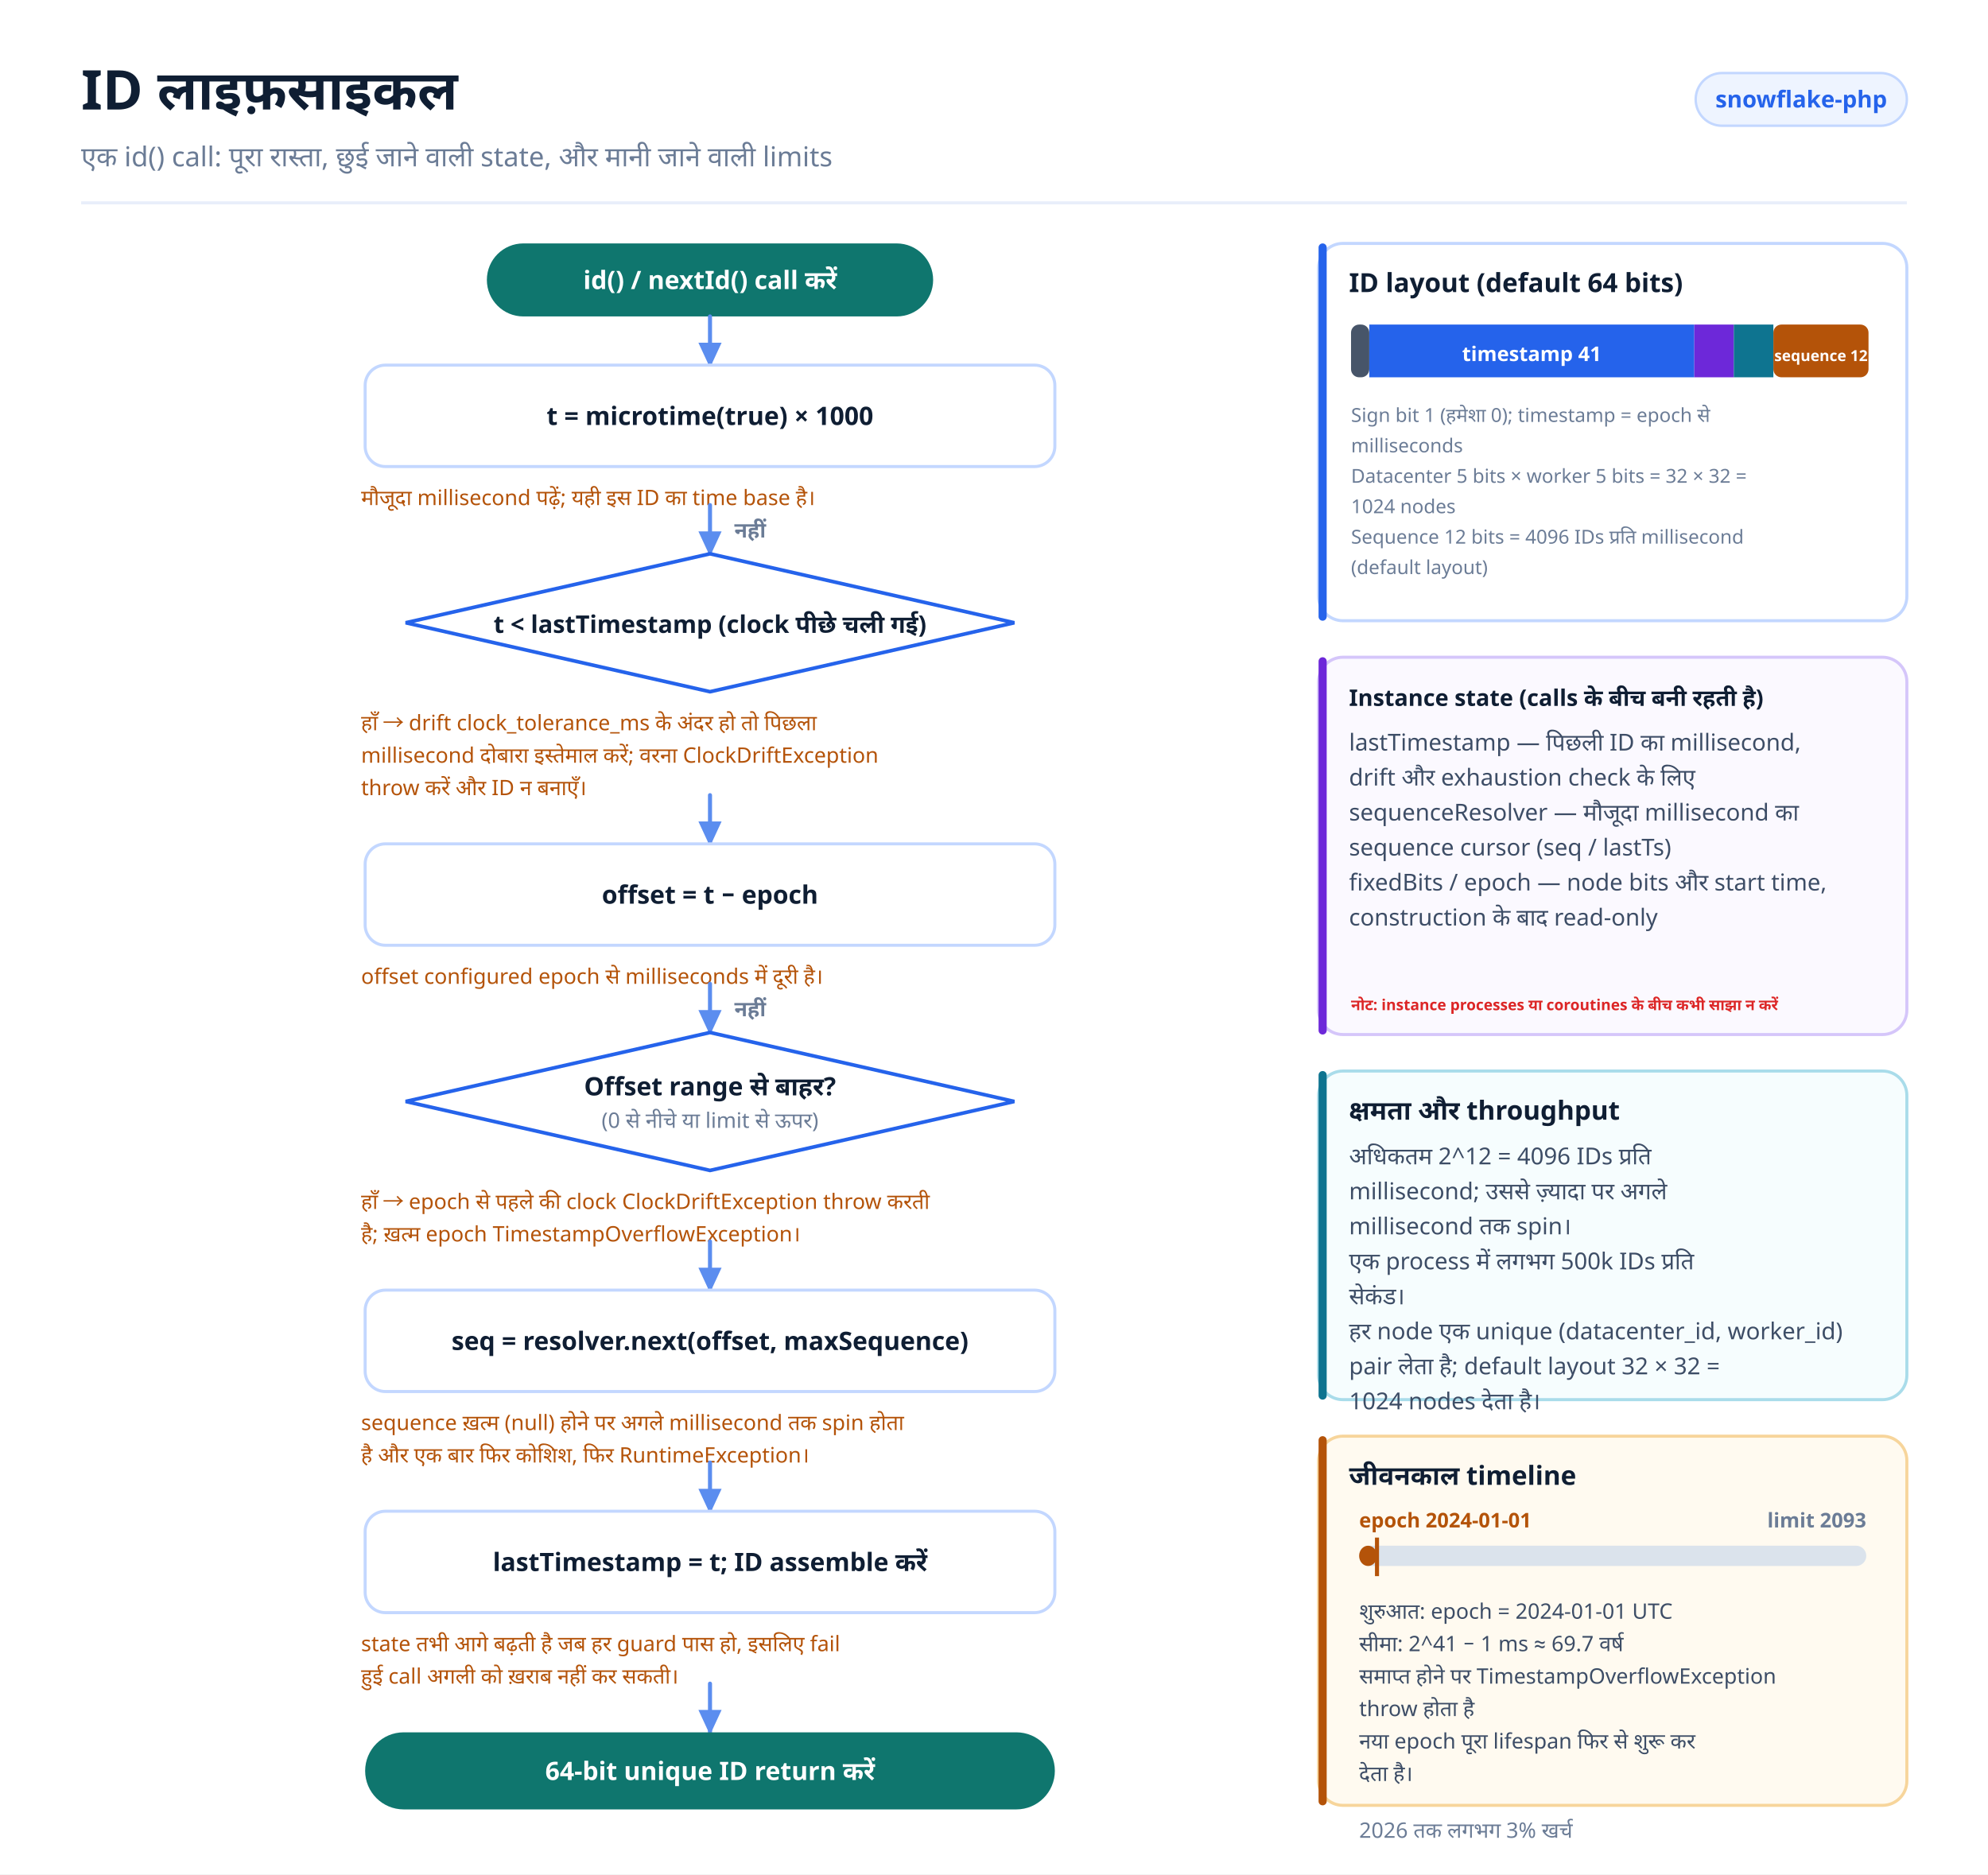
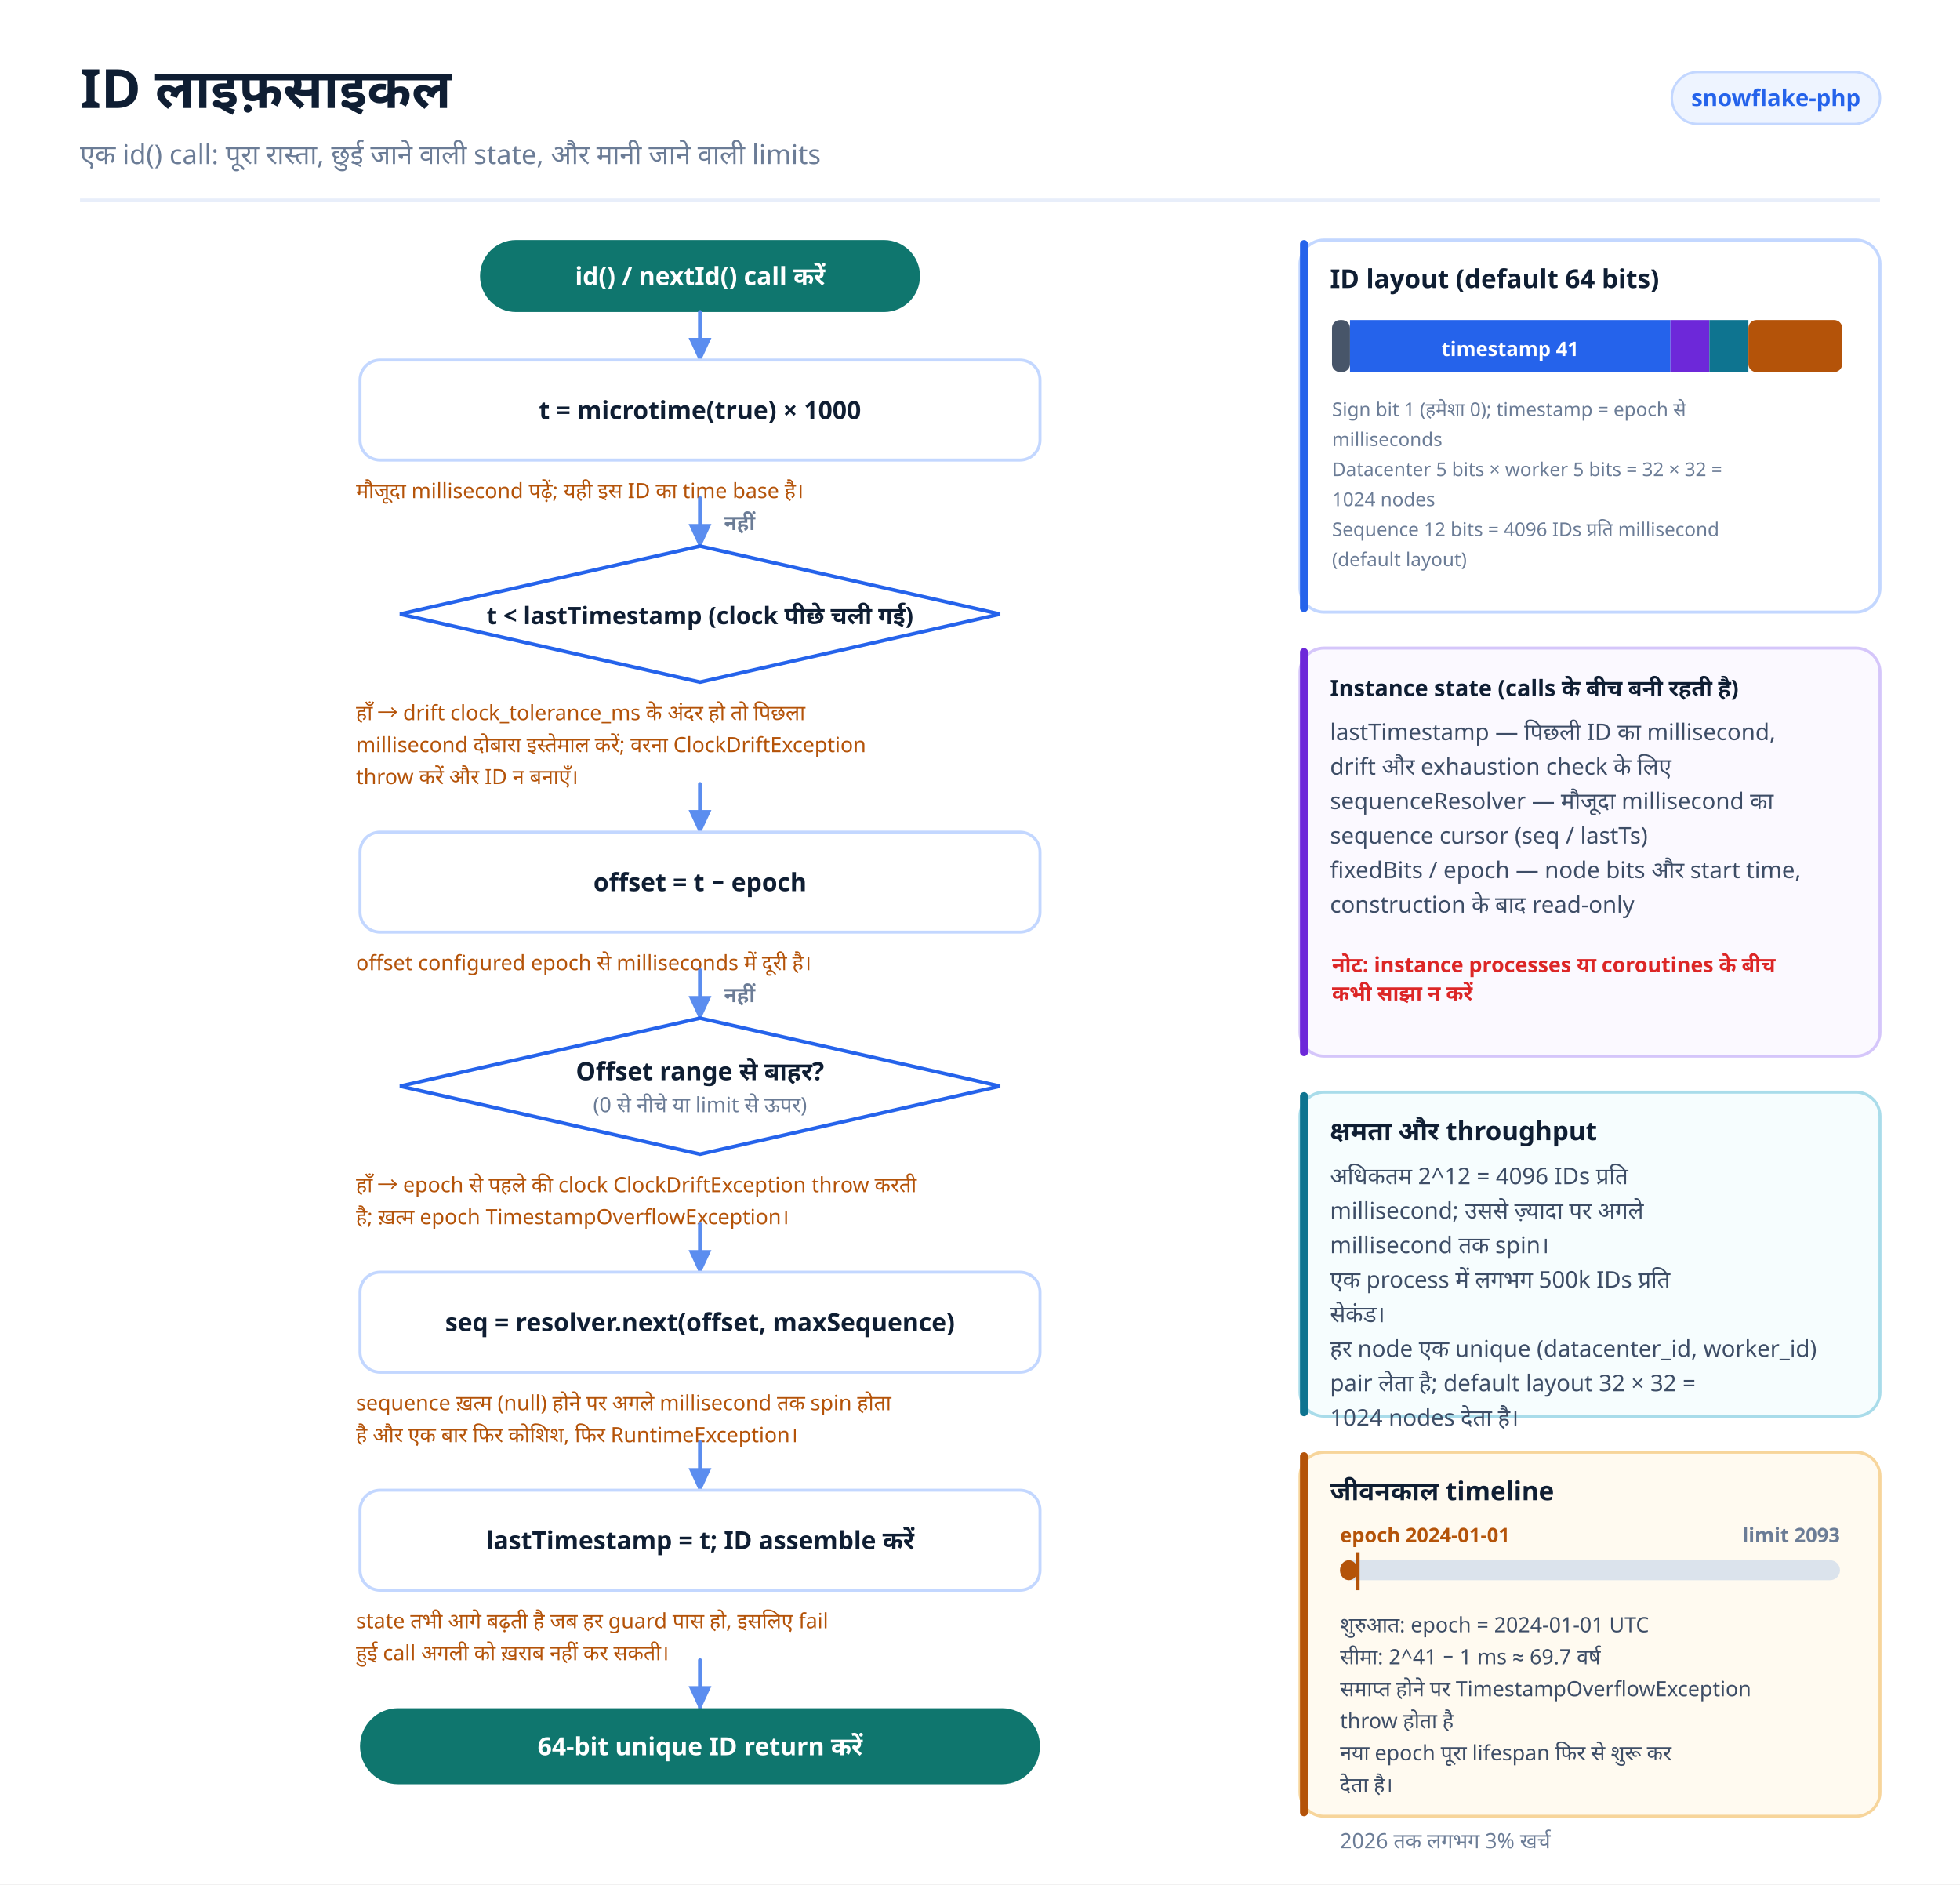
- <svg xmlns="http://www.w3.org/2000/svg" viewBox="0 0 980 924" width="980" height="924" role="img" font-family="-apple-system, BlinkMacSystemFont, 'Segoe UI', 'Noto Sans', 'PingFang SC', 'Hiragino Sans', 'Yu Gothic', 'Malgun Gothic', Roboto, 'Noto Sans CJK SC', 'Source Han Sans SC', 'Microsoft YaHei', 'Kohinoor Devanagari', 'Devanagari Sangam MN', 'Nirmala UI', 'Noto Sans Devanagari', 'Bangla MN', 'Bangla Sangam MN', 'Noto Sans Bengali', 'Geeza Pro', 'Noto Sans Arabic', Arial, sans-serif">
+ <svg xmlns="http://www.w3.org/2000/svg" viewBox="0 0 980 942" width="980" height="942" role="img" font-family="-apple-system, BlinkMacSystemFont, 'Segoe UI', 'Noto Sans', 'PingFang SC', 'Hiragino Sans', 'Yu Gothic', 'Malgun Gothic', Roboto, 'Noto Sans CJK SC', 'Source Han Sans SC', 'Microsoft YaHei', 'Kohinoor Devanagari', 'Devanagari Sangam MN', 'Nirmala UI', 'Noto Sans Devanagari', 'Bangla MN', 'Bangla Sangam MN', 'Noto Sans Bengali', 'Geeza Pro', 'Noto Sans Arabic', Arial, sans-serif">
  <defs>
    <marker id="mk-5b8def" viewBox="0 0 10 10" refX="8.5" refY="5" markerWidth="6.5" markerHeight="6.5" orient="auto">
      <path d="M0,0.6 L9.5,5 L0,9.4 z" fill="#5b8def" />
    </marker>
  </defs>
-   <rect width="980" height="924" fill="#ffffff" />
+   <rect width="980" height="942" fill="#ffffff" />
  <text x="40" y="54" font-size="27.0" fill="#0f1e33" font-weight="700">ID लाइफ़साइकल</text>
  <text x="40" y="82" font-size="13.5" fill="#6b7c96" font-weight="400">एक id() call: पूरा रास्ता, छुई जाने वाली state, और मानी जाने वाली limits</text>
  <line x1="40.0" y1="100.0" x2="940.0" y2="100.0" stroke="#e8eefa" stroke-width="1.5" stroke-linecap="butt" />
  <rect x="835.9" y="36.0" width="104.1" height="26.0" rx="13" fill="#eef4ff" stroke="#c3d7ff" stroke-width="1.2" />
  <text x="887.937" y="53" font-size="11.5" fill="#2563eb" font-weight="600" text-anchor="middle">snowflake-php</text>
  <rect x="650.0" y="120.0" width="290.0" height="186.0" rx="12" fill="#fff" stroke="#c3d7ff" stroke-width="1.5" />
  <rect x="650.0" y="120.0" width="4.0" height="186.0" rx="2" fill="#2563eb" />
  <text x="665" y="144" font-size="13.0" fill="#0f1e33" font-weight="700">ID layout (default 64 bits)</text>
  <rect x="666.0" y="160.0" width="9.0" height="26.0" rx="4" fill="#475569" />
  <rect x="675.0" y="160.0" width="160.2" height="26.0" rx="0" fill="#2563eb" />
  <text x="755.078" y="178" font-size="10.0" fill="#fff" font-weight="600" text-anchor="middle">timestamp 41</text>
  <rect x="835.2" y="160.0" width="19.5" height="26.0" rx="0" fill="#6d28d9" />
  <rect x="854.7" y="160.0" width="19.5" height="26.0" rx="0" fill="#0e7490" />
  <rect x="874.2" y="160.0" width="46.9" height="26.0" rx="4" fill="#b45309" />
-   <text x="897.656" y="178" font-size="7.5" fill="#fff" font-weight="600" text-anchor="middle">sequence 12</text>
  <text x="666" y="208" font-size="9.5" fill="#6b7c96" font-weight="400">Sign bit 1 (हमेशा 0); timestamp = epoch से</text>
  <text x="666" y="223" font-size="9.5" fill="#6b7c96" font-weight="400">milliseconds</text>
  <text x="666" y="238" font-size="9.5" fill="#6b7c96" font-weight="400">Datacenter 5 bits × worker 5 bits = 32 × 32 =</text>
  <text x="666" y="253" font-size="9.5" fill="#6b7c96" font-weight="400">1024 nodes</text>
  <text x="666" y="268" font-size="9.5" fill="#6b7c96" font-weight="400">Sequence 12 bits = 4096 IDs प्रति millisecond</text>
  <text x="666" y="283" font-size="9.5" fill="#6b7c96" font-weight="400">(default layout)</text>
-   <rect x="650.0" y="324.0" width="290.0" height="186.0" rx="12" fill="#fbf9ff" stroke="#d5c6fa" stroke-width="1.5" />
-   <rect x="650.0" y="324.0" width="4.0" height="186.0" rx="2" fill="#6d28d9" />
+   <rect x="650.0" y="324.0" width="290.0" height="204.0" rx="12" fill="#fbf9ff" stroke="#d5c6fa" stroke-width="1.5" />
+   <rect x="650.0" y="324.0" width="4.0" height="204.0" rx="2" fill="#6d28d9" />
  <text x="665" y="348" font-size="11.3" fill="#0f1e33" font-weight="700">Instance state (calls के बीच बनी रहती है)</text>
  <text x="665" y="370.0" font-size="11.5" fill="#3d4d66" font-weight="400">lastTimestamp — पिछली ID का millisecond,</text>
  <text x="665" y="387.25" font-size="11.5" fill="#3d4d66" font-weight="400">drift और exhaustion check के लिए</text>
  <text x="665" y="404.5" font-size="11.5" fill="#3d4d66" font-weight="400">sequenceResolver — मौजूदा millisecond का</text>
  <text x="665" y="421.75" font-size="11.5" fill="#3d4d66" font-weight="400">sequence cursor (seq / lastTs)</text>
  <text x="665" y="439.0" font-size="11.5" fill="#3d4d66" font-weight="400">fixedBits / epoch — node bits और start time,</text>
  <text x="665" y="456.25" font-size="11.5" fill="#3d4d66" font-weight="400">construction के बाद read-only</text>
-   <text x="666" y="498" font-size="7.5" fill="#dc2626" font-weight="600">नोट: instance processes या coroutines के बीच कभी साझा न करें</text>
-   <rect x="650.0" y="528.0" width="290.0" height="162.0" rx="12" fill="#f6fdfe" stroke="#a9dcea" stroke-width="1.5" />
-   <rect x="650.0" y="528.0" width="4.0" height="162.0" rx="2" fill="#0e7490" />
-   <text x="665" y="552" font-size="13.0" fill="#0f1e33" font-weight="700">क्षमता और throughput</text>
-   <text x="665" y="574.0" font-size="11.5" fill="#3d4d66" font-weight="400">अधिकतम 2^12 = 4096 IDs प्रति</text>
-   <text x="665" y="591.25" font-size="11.5" fill="#3d4d66" font-weight="400">millisecond; उससे ज़्यादा पर अगले</text>
-   <text x="665" y="608.5" font-size="11.5" fill="#3d4d66" font-weight="400">millisecond तक spin।</text>
-   <text x="665" y="625.75" font-size="11.5" fill="#3d4d66" font-weight="400">एक process में लगभग 500k IDs प्रति</text>
-   <text x="665" y="643.0" font-size="11.5" fill="#3d4d66" font-weight="400">सेकंड।</text>
-   <text x="665" y="660.25" font-size="11.5" fill="#3d4d66" font-weight="400">हर node एक unique (datacenter_id, worker_id)</text>
-   <text x="665" y="677.5" font-size="11.5" fill="#3d4d66" font-weight="400">pair लेता है; default layout 32 × 32 =</text>
-   <text x="665" y="694.75" font-size="11.5" fill="#3d4d66" font-weight="400">1024 nodes देता है।</text>
-   <rect x="650.0" y="708.0" width="290.0" height="182.0" rx="12" fill="#fffaf0" stroke="#f7d59b" stroke-width="1.5" />
-   <rect x="650.0" y="708.0" width="4.0" height="182.0" rx="2" fill="#b45309" />
-   <text x="665" y="732" font-size="13.0" fill="#0f1e33" font-weight="700">जीवनकाल timeline</text>
-   <rect x="670.0" y="762.0" width="250.0" height="10.0" rx="5" fill="#dbe3ec" />
-   <rect x="670.0" y="762.0" width="8.8" height="10.0" rx="5" fill="#b45309" />
-   <line x1="678.8" y1="758.0" x2="678.8" y2="777.0" stroke="#b45309" stroke-width="2" stroke-linecap="butt" />
-   <text x="670" y="753" font-size="10.0" fill="#b45309" font-weight="600">epoch 2024-01-01</text>
-   <text x="920" y="753" font-size="10.0" fill="#6b7c96" font-weight="600" text-anchor="end">limit 2093</text>
-   <text x="670" y="798" font-size="10.5" fill="#3d4d66" font-weight="400">शुरुआत: epoch = 2024-01-01 UTC</text>
-   <text x="670" y="814" font-size="10.5" fill="#3d4d66" font-weight="400">सीमा: 2^41 − 1 ms ≈ 69.7 वर्ष</text>
-   <text x="670" y="830" font-size="10.5" fill="#3d4d66" font-weight="400">समाप्त होने पर TimestampOverflowException</text>
-   <text x="670" y="846" font-size="10.5" fill="#3d4d66" font-weight="400">throw होता है</text>
-   <text x="670" y="862" font-size="10.5" fill="#3d4d66" font-weight="400">नया epoch पूरा lifespan फिर से शुरू कर</text>
-   <text x="670" y="878" font-size="10.5" fill="#3d4d66" font-weight="400">देता है।</text>
-   <text x="670" y="906" font-size="10.5" fill="#3d4d66" text-anchor="start">
+   <text x="666" y="486.0" font-size="10.5" fill="#dc2626" font-weight="600">नोट: instance processes या coroutines के बीच</text>
+   <text x="666" y="500.175" font-size="10.5" fill="#dc2626" font-weight="600">कभी साझा न करें</text>
+   <rect x="650.0" y="546.0" width="290.0" height="162.0" rx="12" fill="#f6fdfe" stroke="#a9dcea" stroke-width="1.5" />
+   <rect x="650.0" y="546.0" width="4.0" height="162.0" rx="2" fill="#0e7490" />
+   <text x="665" y="570" font-size="13.0" fill="#0f1e33" font-weight="700">क्षमता और throughput</text>
+   <text x="665" y="592.0" font-size="11.5" fill="#3d4d66" font-weight="400">अधिकतम 2^12 = 4096 IDs प्रति</text>
+   <text x="665" y="609.25" font-size="11.5" fill="#3d4d66" font-weight="400">millisecond; उससे ज़्यादा पर अगले</text>
+   <text x="665" y="626.5" font-size="11.5" fill="#3d4d66" font-weight="400">millisecond तक spin।</text>
+   <text x="665" y="643.75" font-size="11.5" fill="#3d4d66" font-weight="400">एक process में लगभग 500k IDs प्रति</text>
+   <text x="665" y="661.0" font-size="11.5" fill="#3d4d66" font-weight="400">सेकंड।</text>
+   <text x="665" y="678.25" font-size="11.5" fill="#3d4d66" font-weight="400">हर node एक unique (datacenter_id, worker_id)</text>
+   <text x="665" y="695.5" font-size="11.5" fill="#3d4d66" font-weight="400">pair लेता है; default layout 32 × 32 =</text>
+   <text x="665" y="712.75" font-size="11.5" fill="#3d4d66" font-weight="400">1024 nodes देता है।</text>
+   <rect x="650.0" y="726.0" width="290.0" height="182.0" rx="12" fill="#fffaf0" stroke="#f7d59b" stroke-width="1.5" />
+   <rect x="650.0" y="726.0" width="4.0" height="182.0" rx="2" fill="#b45309" />
+   <text x="665" y="750" font-size="13.0" fill="#0f1e33" font-weight="700">जीवनकाल timeline</text>
+   <rect x="670.0" y="780.0" width="250.0" height="10.0" rx="5" fill="#dbe3ec" />
+   <rect x="670.0" y="780.0" width="8.8" height="10.0" rx="5" fill="#b45309" />
+   <line x1="678.8" y1="776.0" x2="678.8" y2="795.0" stroke="#b45309" stroke-width="2" stroke-linecap="butt" />
+   <text x="670" y="771" font-size="10.0" fill="#b45309" font-weight="600">epoch 2024-01-01</text>
+   <text x="920" y="771" font-size="10.0" fill="#6b7c96" font-weight="600" text-anchor="end">limit 2093</text>
+   <text x="670" y="816" font-size="10.5" fill="#3d4d66" font-weight="400">शुरुआत: epoch = 2024-01-01 UTC</text>
+   <text x="670" y="832" font-size="10.5" fill="#3d4d66" font-weight="400">सीमा: 2^41 − 1 ms ≈ 69.7 वर्ष</text>
+   <text x="670" y="848" font-size="10.5" fill="#3d4d66" font-weight="400">समाप्त होने पर TimestampOverflowException</text>
+   <text x="670" y="864" font-size="10.5" fill="#3d4d66" font-weight="400">throw होता है</text>
+   <text x="670" y="880" font-size="10.5" fill="#3d4d66" font-weight="400">नया epoch पूरा lifespan फिर से शुरू कर</text>
+   <text x="670" y="896" font-size="10.5" fill="#3d4d66" font-weight="400">देता है।</text>
+   <text x="670" y="924" font-size="10.5" fill="#3d4d66" text-anchor="start">
    <tspan fill="#6b7c96" font-weight="400">2026 तक लगभग 3% खर्च</tspan>
  </text>
  <rect x="240.0" y="120.0" width="220.0" height="36.0" rx="18.0" fill="#0f766e" />
  <text x="350.0" y="142.5" font-size="12.5" fill="#fff" font-weight="600" text-anchor="middle">id() / nextId() call करें</text>
  <path d="M350.0,156.0 L350.0,180.0" fill="none" stroke="#5b8def" stroke-width="2" stroke-linecap="round" marker-end="url(#mk-5b8def)" />
  <rect x="180.0" y="180.0" width="340.0" height="50.0" rx="10" fill="#fff" stroke="#c3d7ff" stroke-width="1.5" />
  <text x="350" y="209.5" font-size="12.5" fill="#0f1e33" font-weight="600" text-anchor="middle">t = microtime(true) × 1000</text>
  <text x="178" y="249" font-size="10.5" fill="#b45309" font-weight="400">मौजूदा millisecond पढ़ें; यही इस ID का time base है।</text>
  <path d="M350.0,249.0 L350.0,273.0" fill="none" stroke="#5b8def" stroke-width="2" stroke-linecap="round" marker-end="url(#mk-5b8def)" />
  <text x="362" y="265.0" font-size="10.5" fill="#6b7c96" font-weight="600">नहीं</text>
  <polygon points="350,273.0 500.0,307.0 350,341.0 200.0,307.0" fill="#fff" stroke="#2563eb" stroke-width="1.8" />
  <text x="350" y="312.0" font-size="12.0" fill="#0f1e33" font-weight="600" text-anchor="middle">t &lt; lastTimestamp (clock पीछे चली गई)</text>
  <text x="178" y="360" font-size="10.5" fill="#b45309" font-weight="400">हाँ → drift clock_tolerance_ms के अंदर हो तो पिछला</text>
  <text x="178" y="376" font-size="10.5" fill="#b45309" font-weight="400">millisecond दोबारा इस्तेमाल करें; वरना ClockDriftException</text>
  <text x="178" y="392" font-size="10.5" fill="#b45309" font-weight="400">throw करें और ID न बनाएँ।</text>
  <path d="M350.0,392.0 L350.0,416.0" fill="none" stroke="#5b8def" stroke-width="2" stroke-linecap="round" marker-end="url(#mk-5b8def)" />
  <rect x="180.0" y="416.0" width="340.0" height="50.0" rx="10" fill="#fff" stroke="#c3d7ff" stroke-width="1.5" />
  <text x="350" y="445.5" font-size="12.5" fill="#0f1e33" font-weight="600" text-anchor="middle">offset = t − epoch</text>
  <text x="178" y="485" font-size="10.5" fill="#b45309" font-weight="400">offset configured epoch से milliseconds में दूरी है।</text>
  <path d="M350.0,485.0 L350.0,509.0" fill="none" stroke="#5b8def" stroke-width="2" stroke-linecap="round" marker-end="url(#mk-5b8def)" />
  <text x="362" y="501.0" font-size="10.5" fill="#6b7c96" font-weight="600">नहीं</text>
  <polygon points="350,509.0 500.0,543.0 350,577.0 200.0,543.0" fill="#fff" stroke="#2563eb" stroke-width="1.8" />
  <text x="350" y="540.0" font-size="12.5" fill="#0f1e33" font-weight="600" text-anchor="middle">Offset range से बाहर?</text>
  <text x="350" y="556.0" font-size="10.5" fill="#6b7c96" font-weight="400" text-anchor="middle">(0 से नीचे या limit से ऊपर)</text>
  <text x="178" y="596" font-size="10.5" fill="#b45309" font-weight="400">हाँ → epoch से पहले की clock ClockDriftException throw करती</text>
  <text x="178" y="612" font-size="10.5" fill="#b45309" font-weight="400">है; ख़त्म epoch TimestampOverflowException।</text>
  <path d="M350.0,612.0 L350.0,636.0" fill="none" stroke="#5b8def" stroke-width="2" stroke-linecap="round" marker-end="url(#mk-5b8def)" />
  <rect x="180.0" y="636.0" width="340.0" height="50.0" rx="10" fill="#fff" stroke="#c3d7ff" stroke-width="1.5" />
  <text x="350" y="665.5" font-size="12.5" fill="#0f1e33" font-weight="600" text-anchor="middle">seq = resolver.next(offset, maxSequence)</text>
  <text x="178" y="705" font-size="10.5" fill="#b45309" font-weight="400">sequence ख़त्म (null) होने पर अगले millisecond तक spin होता</text>
  <text x="178" y="721" font-size="10.5" fill="#b45309" font-weight="400">है और एक बार फिर कोशिश, फिर RuntimeException।</text>
  <path d="M350.0,721.0 L350.0,745.0" fill="none" stroke="#5b8def" stroke-width="2" stroke-linecap="round" marker-end="url(#mk-5b8def)" />
  <rect x="180.0" y="745.0" width="340.0" height="50.0" rx="10" fill="#fff" stroke="#c3d7ff" stroke-width="1.5" />
  <text x="350" y="774.5" font-size="12.5" fill="#0f1e33" font-weight="600" text-anchor="middle">lastTimestamp = t; ID assemble करें</text>
  <text x="178" y="814" font-size="10.5" fill="#b45309" font-weight="400">state तभी आगे बढ़ती है जब हर guard पास हो, इसलिए fail</text>
  <text x="178" y="830" font-size="10.5" fill="#b45309" font-weight="400">हुई call अगली को ख़राब नहीं कर सकती।</text>
  <path d="M350.0,830.0 L350.0,854.0" fill="none" stroke="#5b8def" stroke-width="2" stroke-linecap="round" marker-end="url(#mk-5b8def)" />
  <rect x="180.0" y="854.0" width="340.0" height="38.0" rx="19.0" fill="#0f766e" />
  <text x="350.0" y="877.5" font-size="12.5" fill="#fff" font-weight="600" text-anchor="middle">64-bit unique ID return करें</text>
</svg>
